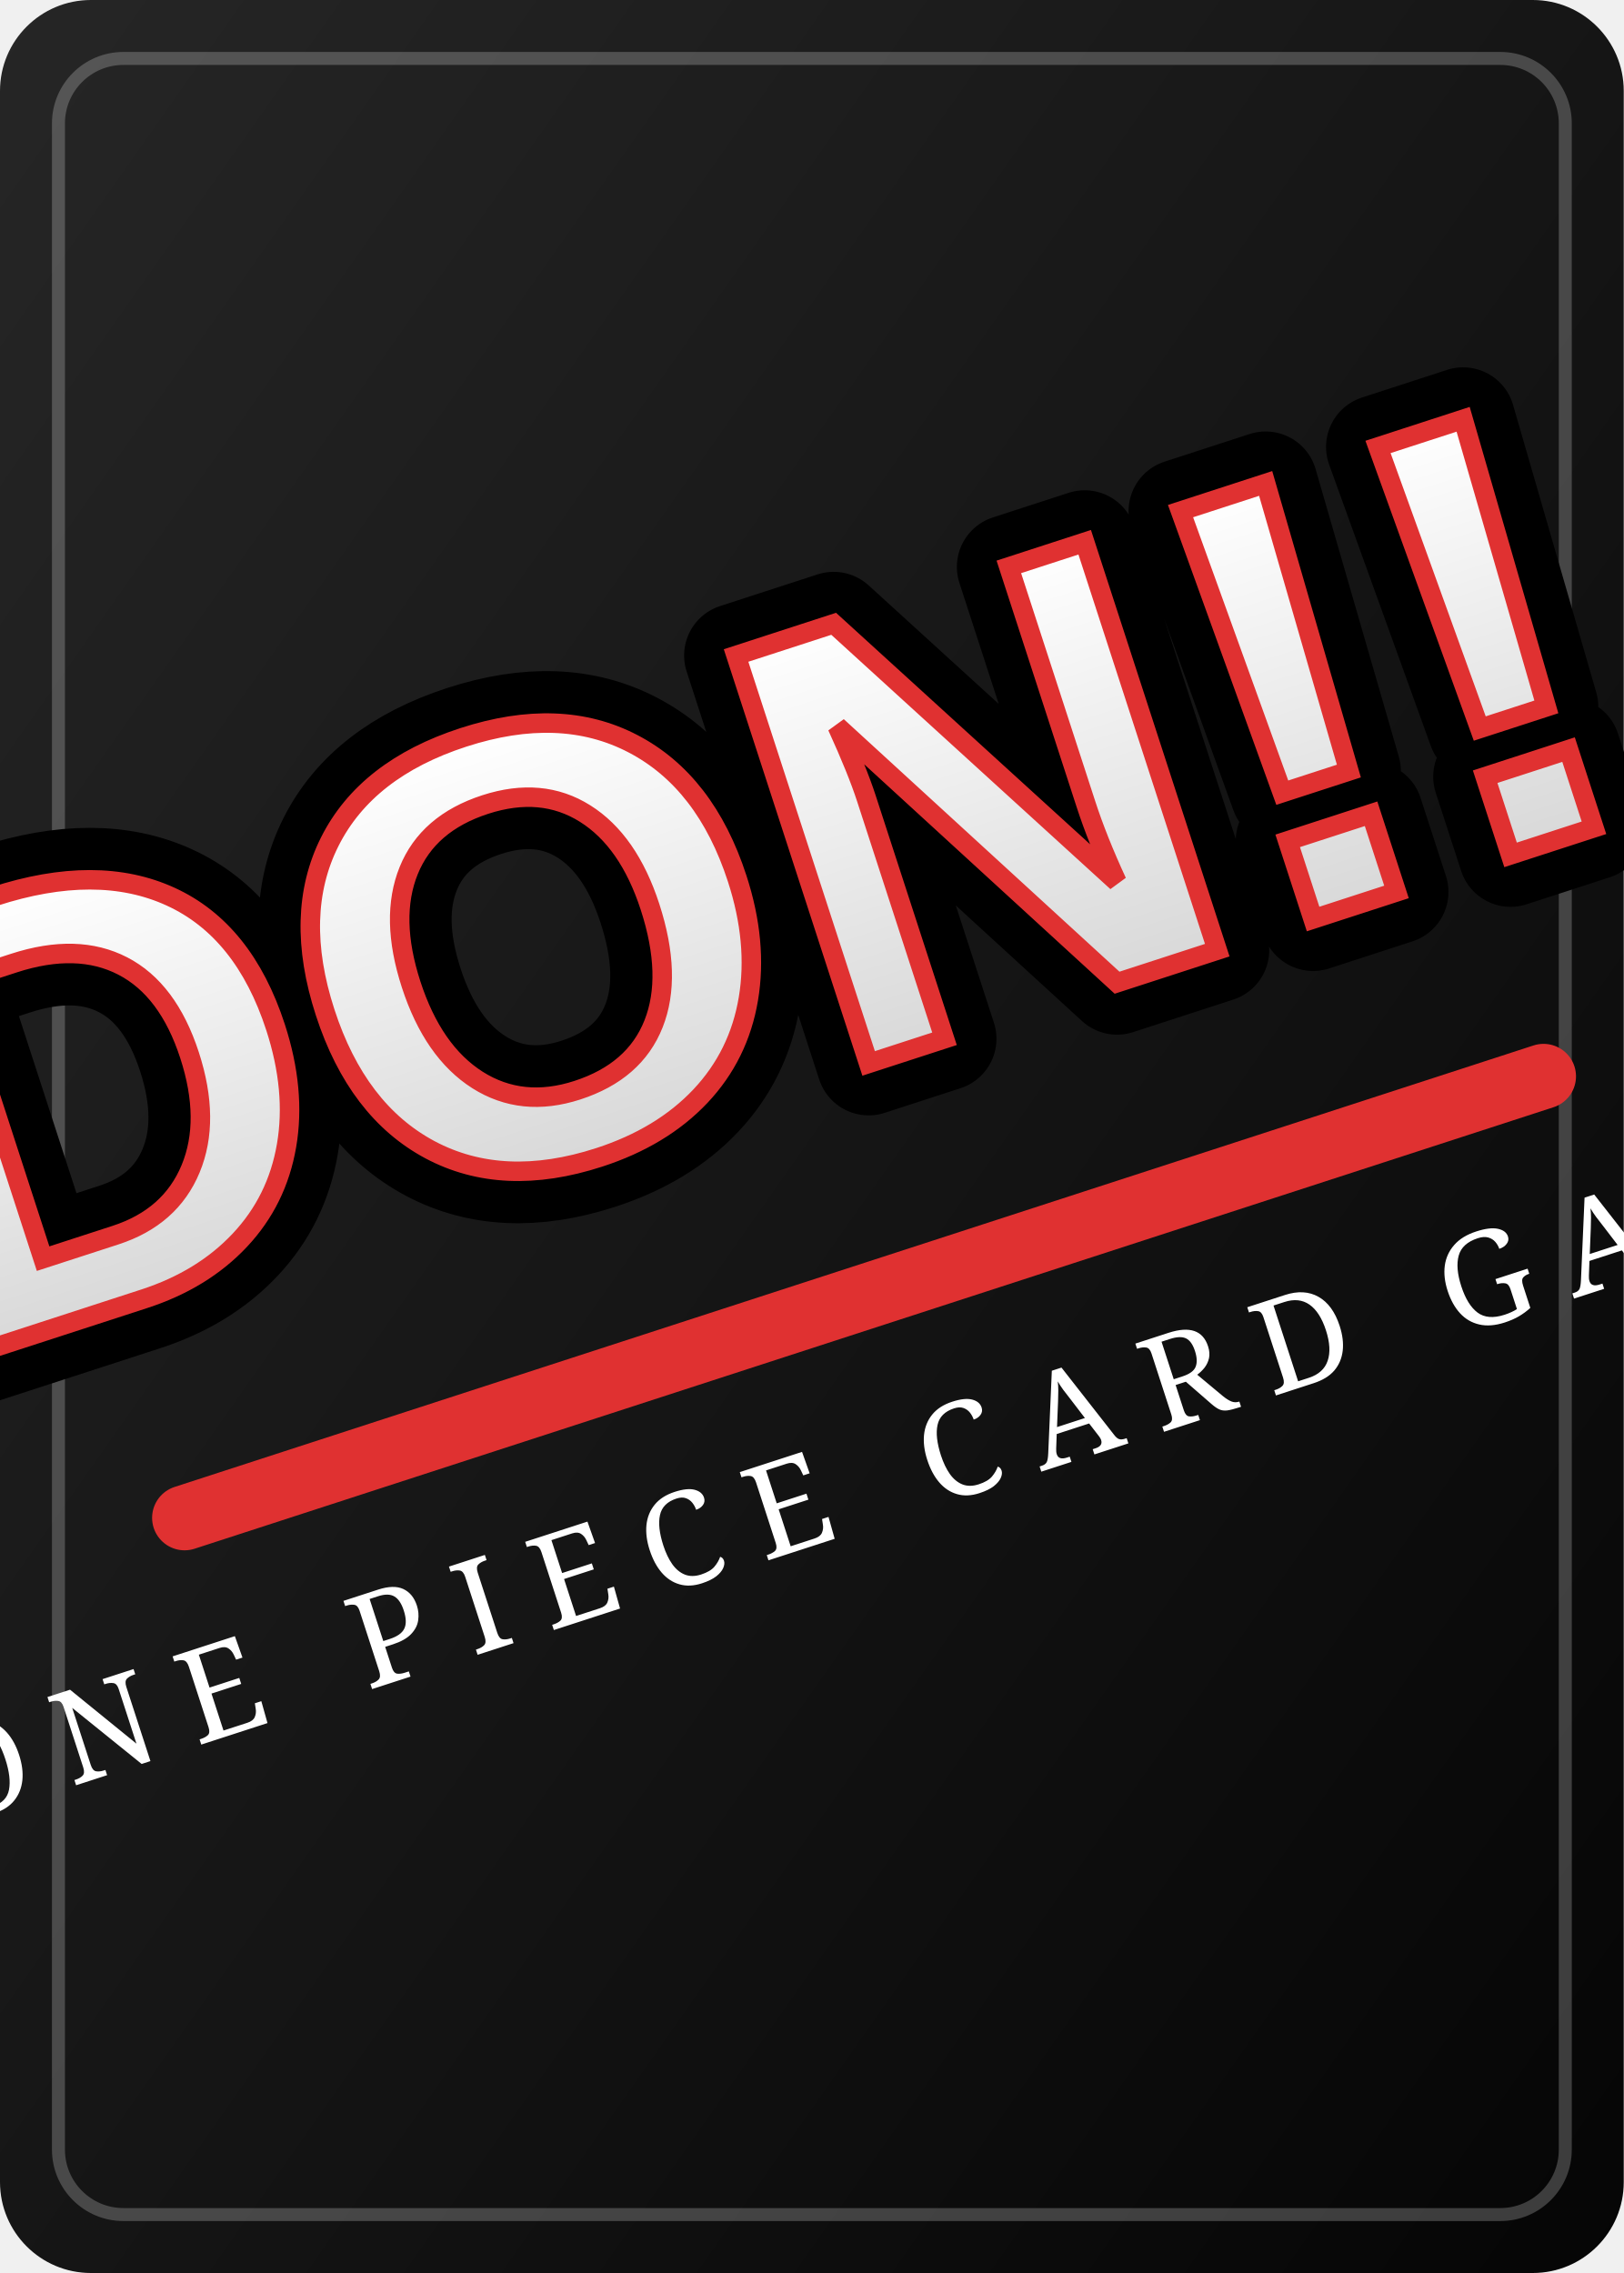
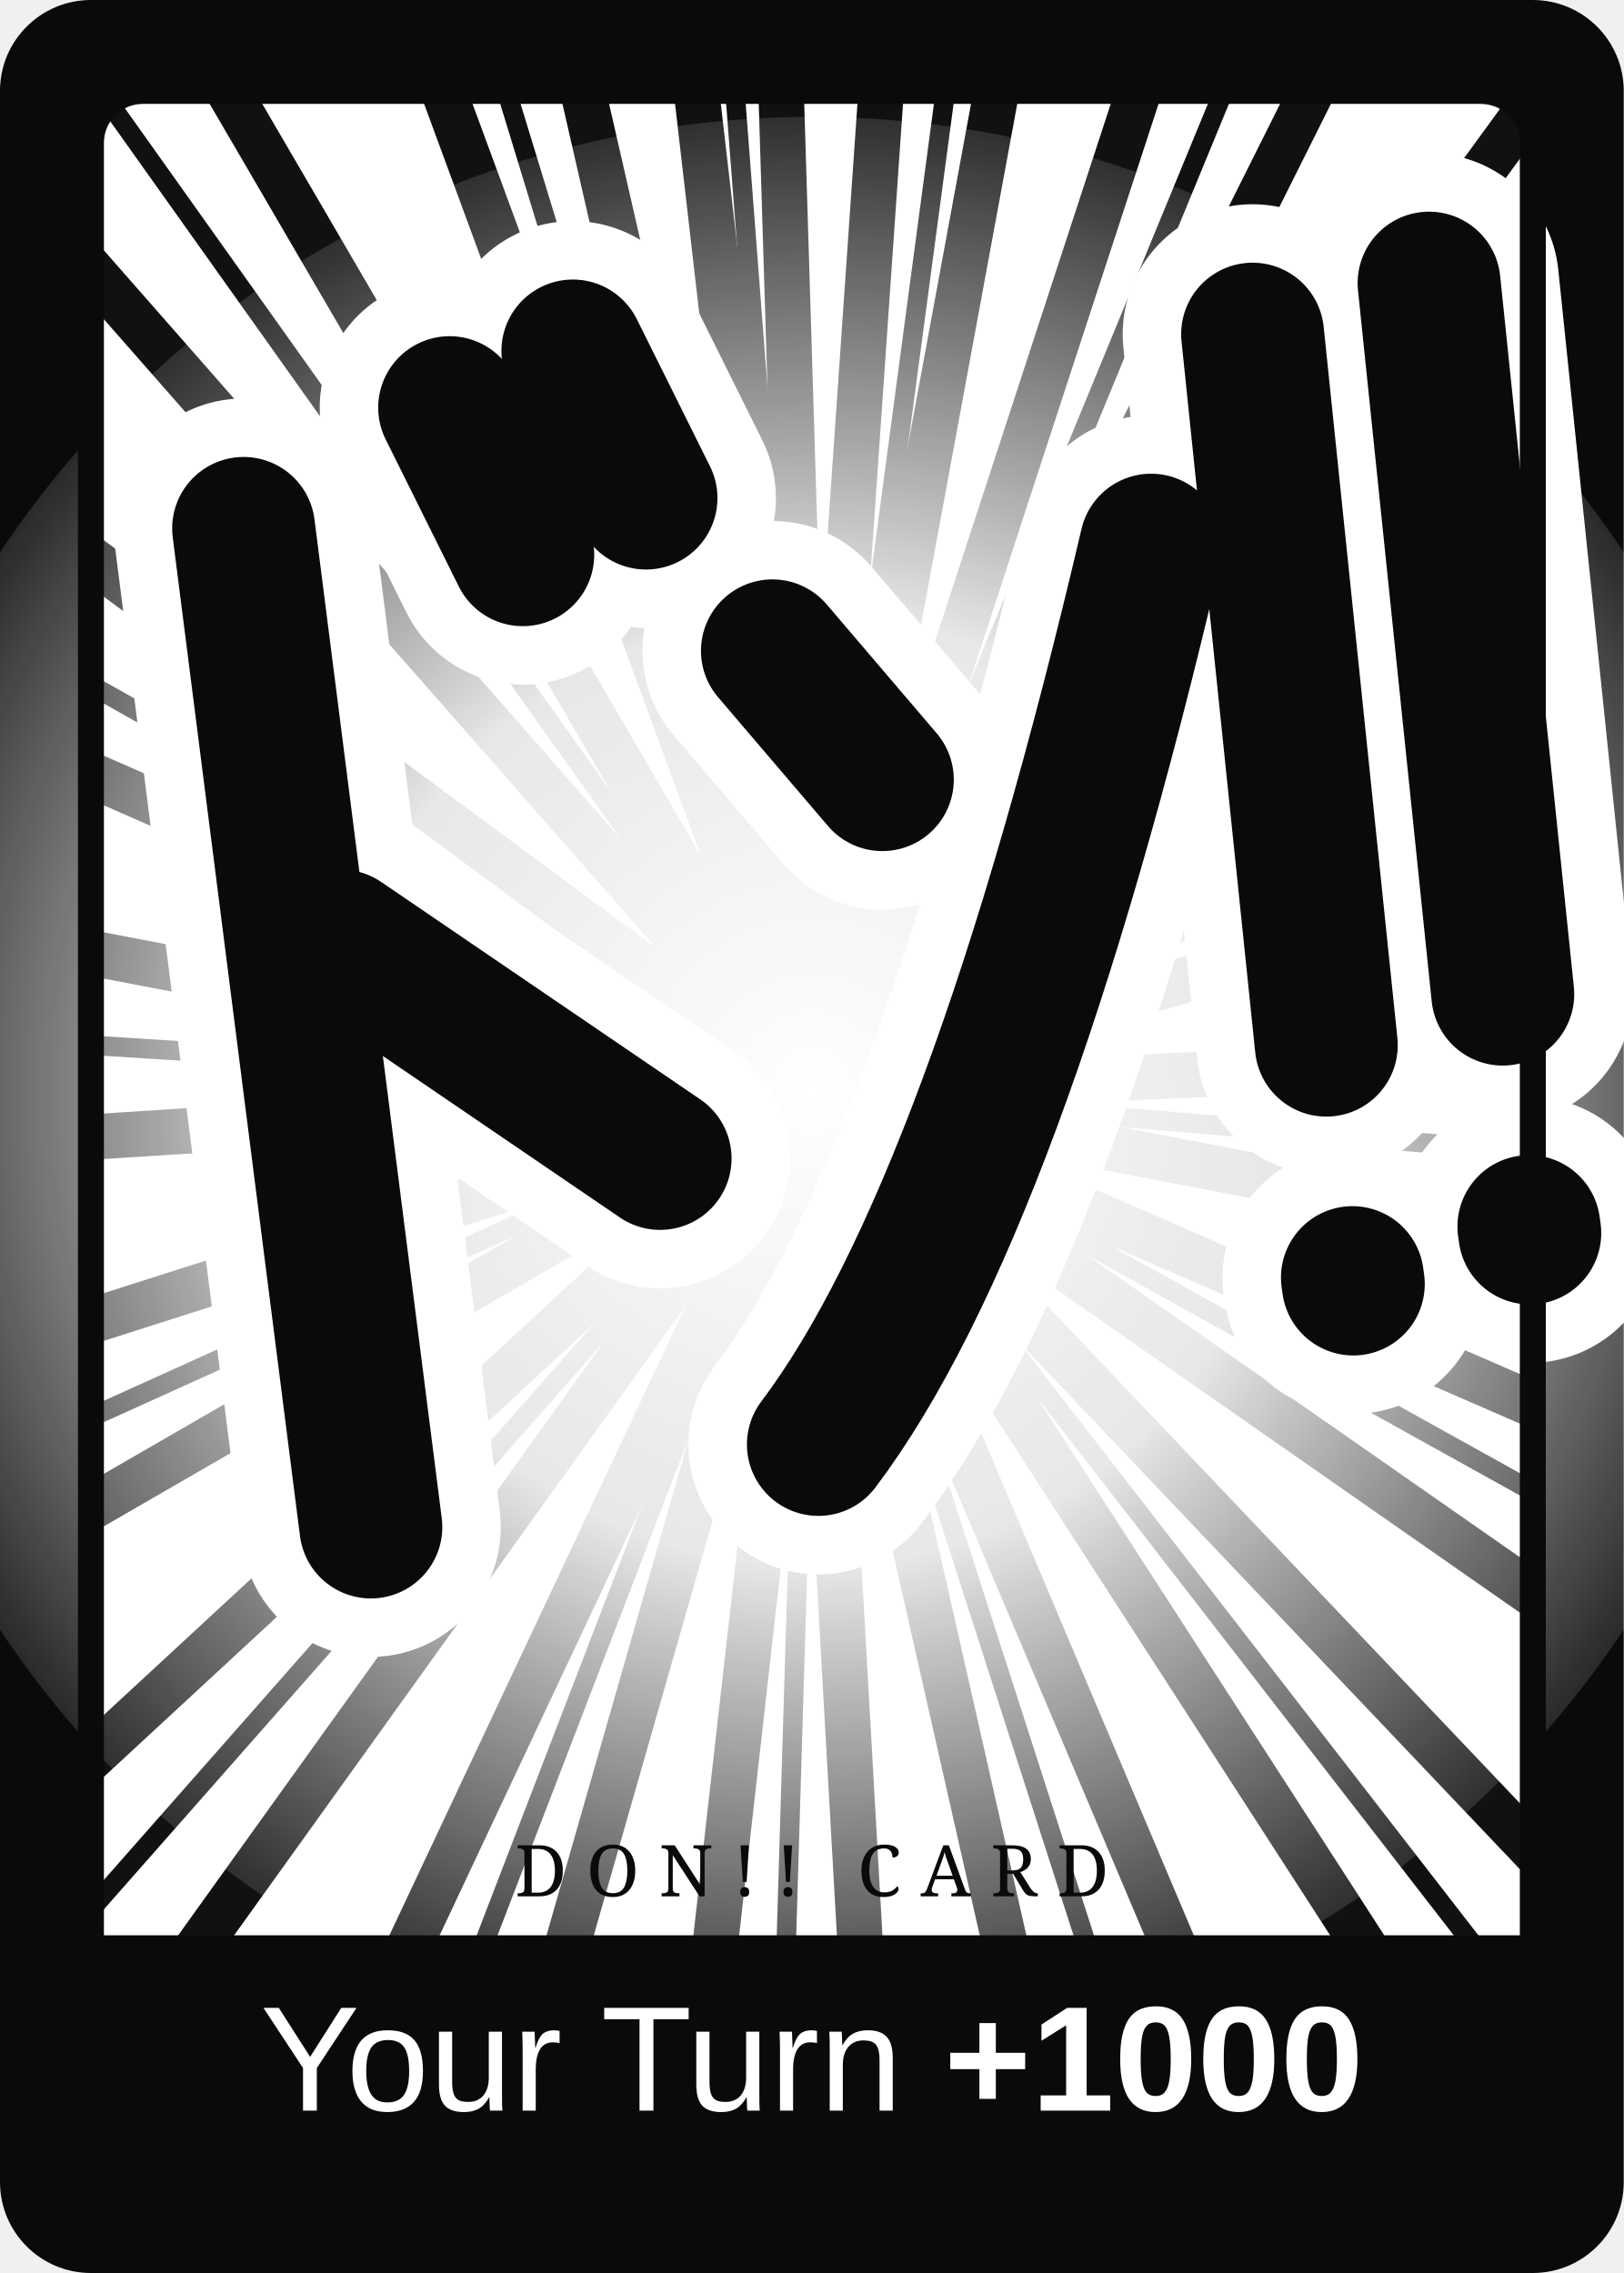
<svg xmlns="http://www.w3.org/2000/svg" viewBox="0 0 250 350" width="250" height="350">
  <defs>
-     <linearGradient id="g" x1="0" y1="0" x2="1" y2="1">
-       <stop offset="0" stop-color="#262626" />
-       <stop offset="1" stop-color="#050505" />
-     </linearGradient>
-     <linearGradient id="s" x1="0" y1="0" x2="0" y2="1">
-       <stop offset="0" stop-color="#ffffff" />
-       <stop offset="1" stop-color="#d8d8d8" />
-     </linearGradient>
+     <clipPath id="c">
+       <rect x="14" y="14" width="222" height="322" rx="8" />
+     </clipPath>
+     <radialGradient id="fade" cx=".5" cy=".5" r=".55">
+       <stop offset="0" stop-color="#fff" stop-opacity="1" />
+       <stop offset=".45" stop-color="#fff" stop-opacity=".9" />
+       <stop offset="1" stop-color="#fff" stop-opacity="0" />
+     </radialGradient>
  </defs>
-   <rect width="250" height="350" rx="14" fill="url(#g)" />
-   <rect x="9" y="9" width="232" height="332" rx="10" fill="none" stroke="#ffffff" stroke-opacity=".22" stroke-width="2" />
-   <g transform="translate(125 175) rotate(-18)">
-     <text x="0" y="-8" text-anchor="middle" font-family="Impact, 'Arial Black', 'Helvetica Neue', Arial, sans-serif" font-weight="900" font-size="96" fill="#000" stroke="#000" stroke-width="16" stroke-linejoin="round">DON!!</text>
-     <text x="0" y="-8" text-anchor="middle" font-family="Impact, 'Arial Black', 'Helvetica Neue', Arial, sans-serif" font-weight="900" font-size="96" fill="url(#s)">DON!!</text>
-     <text x="0" y="-8" text-anchor="middle" font-family="Impact, 'Arial Black', 'Helvetica Neue', Arial, sans-serif" font-weight="900" font-size="96" fill="none" stroke="#e03131" stroke-width="3">DON!!</text>
-     <path d="M-110 26h220" stroke="#e03131" stroke-width="10" stroke-linecap="round" />
-     <text x="0" y="60" text-anchor="middle" font-family="Georgia, serif" font-size="20" fill="#ffffff" letter-spacing="5">ONE PIECE CARD GAME</text>
+   <rect width="250" height="350" rx="14" fill="#0a0a0a" />
+   <rect x="14" y="14" width="222" height="322" rx="8" fill="#ffffff" />
+   <g clip-path="url(#c)" stroke="#111" stroke-linecap="butt">
+     <g transform="translate(125 168)">
+       <path d="M0 0L-30 -260M0 0L-8 -260M0 0L18 -260M0 0L48 -260M0 0L85 -260M0 0L130 -260M0 0L175 -240M0 0L210 -190M0 0L230 -130M0 0L235 -70M0 0L235 -10M0 0L235 45M0 0L230 100M0 0L215 150M0 0L190 200M0 0L155 240M0 0L110 260M0 0L60 265M0 0L15 265M0 0L-30 265M0 0L-75 262M0 0L-120 255M0 0L-165 230M0 0L-200 185M0 0L-225 130M0 0L-235 75M0 0L-235 15M0 0L-235 -45M0 0L-228 -100M0 0L-210 -155M0 0L-180 -205M0 0L-140 -240M0 0L-95 -258M0 0L-60 -262" stroke-width="7" />
+       <path d="M0 0L-20 -260M0 0L35 -262M0 0L105 -255M0 0L195 -215M0 0L232 -100M0 0L236 20M0 0L225 125M0 0L172 222M0 0L85 264M0 0L-8 266M0 0L-100 260M0 0L-185 210M0 0L-232 105M0 0L-236 -15M0 0L-222 -125M0 0L-160 -225M0 0L-80 -262" stroke-width="3" />
+     </g>
  </g>
+   <circle cx="125" cy="168" r="150" fill="url(#fade)" />
+   <g transform="rotate(-8 125 165)" fill="none" stroke-linecap="round" stroke-linejoin="round">
+     <g stroke="#fff" stroke-width="40">
+       <path d="M50 70 L48 225" />
+       <path d="M56 135 L100 175" />
+       <path d="M84 56 L92 80" />
+       <path d="M104 50 L112 74" />
+       <path d="M128 100 L142 122" />
+       <path d="M118 222 Q150 190 188 92" />
+       <path d="M208 62 L204 172" />
+       <path d="M203 208 L203 209" />
+       <path d="M236 58 L232 168" />
+       <path d="M231 204 L231 205" />
+     </g>
+     <g stroke="#0a0a0a" stroke-width="22">
+       <path d="M50 70 L48 225" />
+       <path d="M56 135 L100 175" />
+       <path d="M84 56 L92 80" />
+       <path d="M104 50 L112 74" />
+       <path d="M128 100 L142 122" />
+       <path d="M118 222 Q150 190 188 92" />
+       <path d="M208 62 L204 172" />
+       <path d="M203 208 L203 209" />
+       <path d="M236 58 L232 168" />
+       <path d="M231 204 L231 205" />
+     </g>
+   </g>
+   <rect x="14" y="298" width="222" height="38" rx="0" fill="#0a0a0a" />
+   <text x="125" y="292" text-anchor="middle" font-family="Georgia, serif" font-size="11" fill="#0a0a0a" letter-spacing="3">DON!! CARD</text>
+   <text x="125" y="325" text-anchor="middle" font-family="'Helvetica Neue', Arial, sans-serif" font-weight="700" font-size="23" fill="#fff">
+     <tspan font-weight="500">Your Turn</tspan>  +1000</text>
+   <rect x="14" y="14" width="222" height="322" rx="8" fill="none" stroke="#0a0a0a" stroke-width="4" />
</svg>
